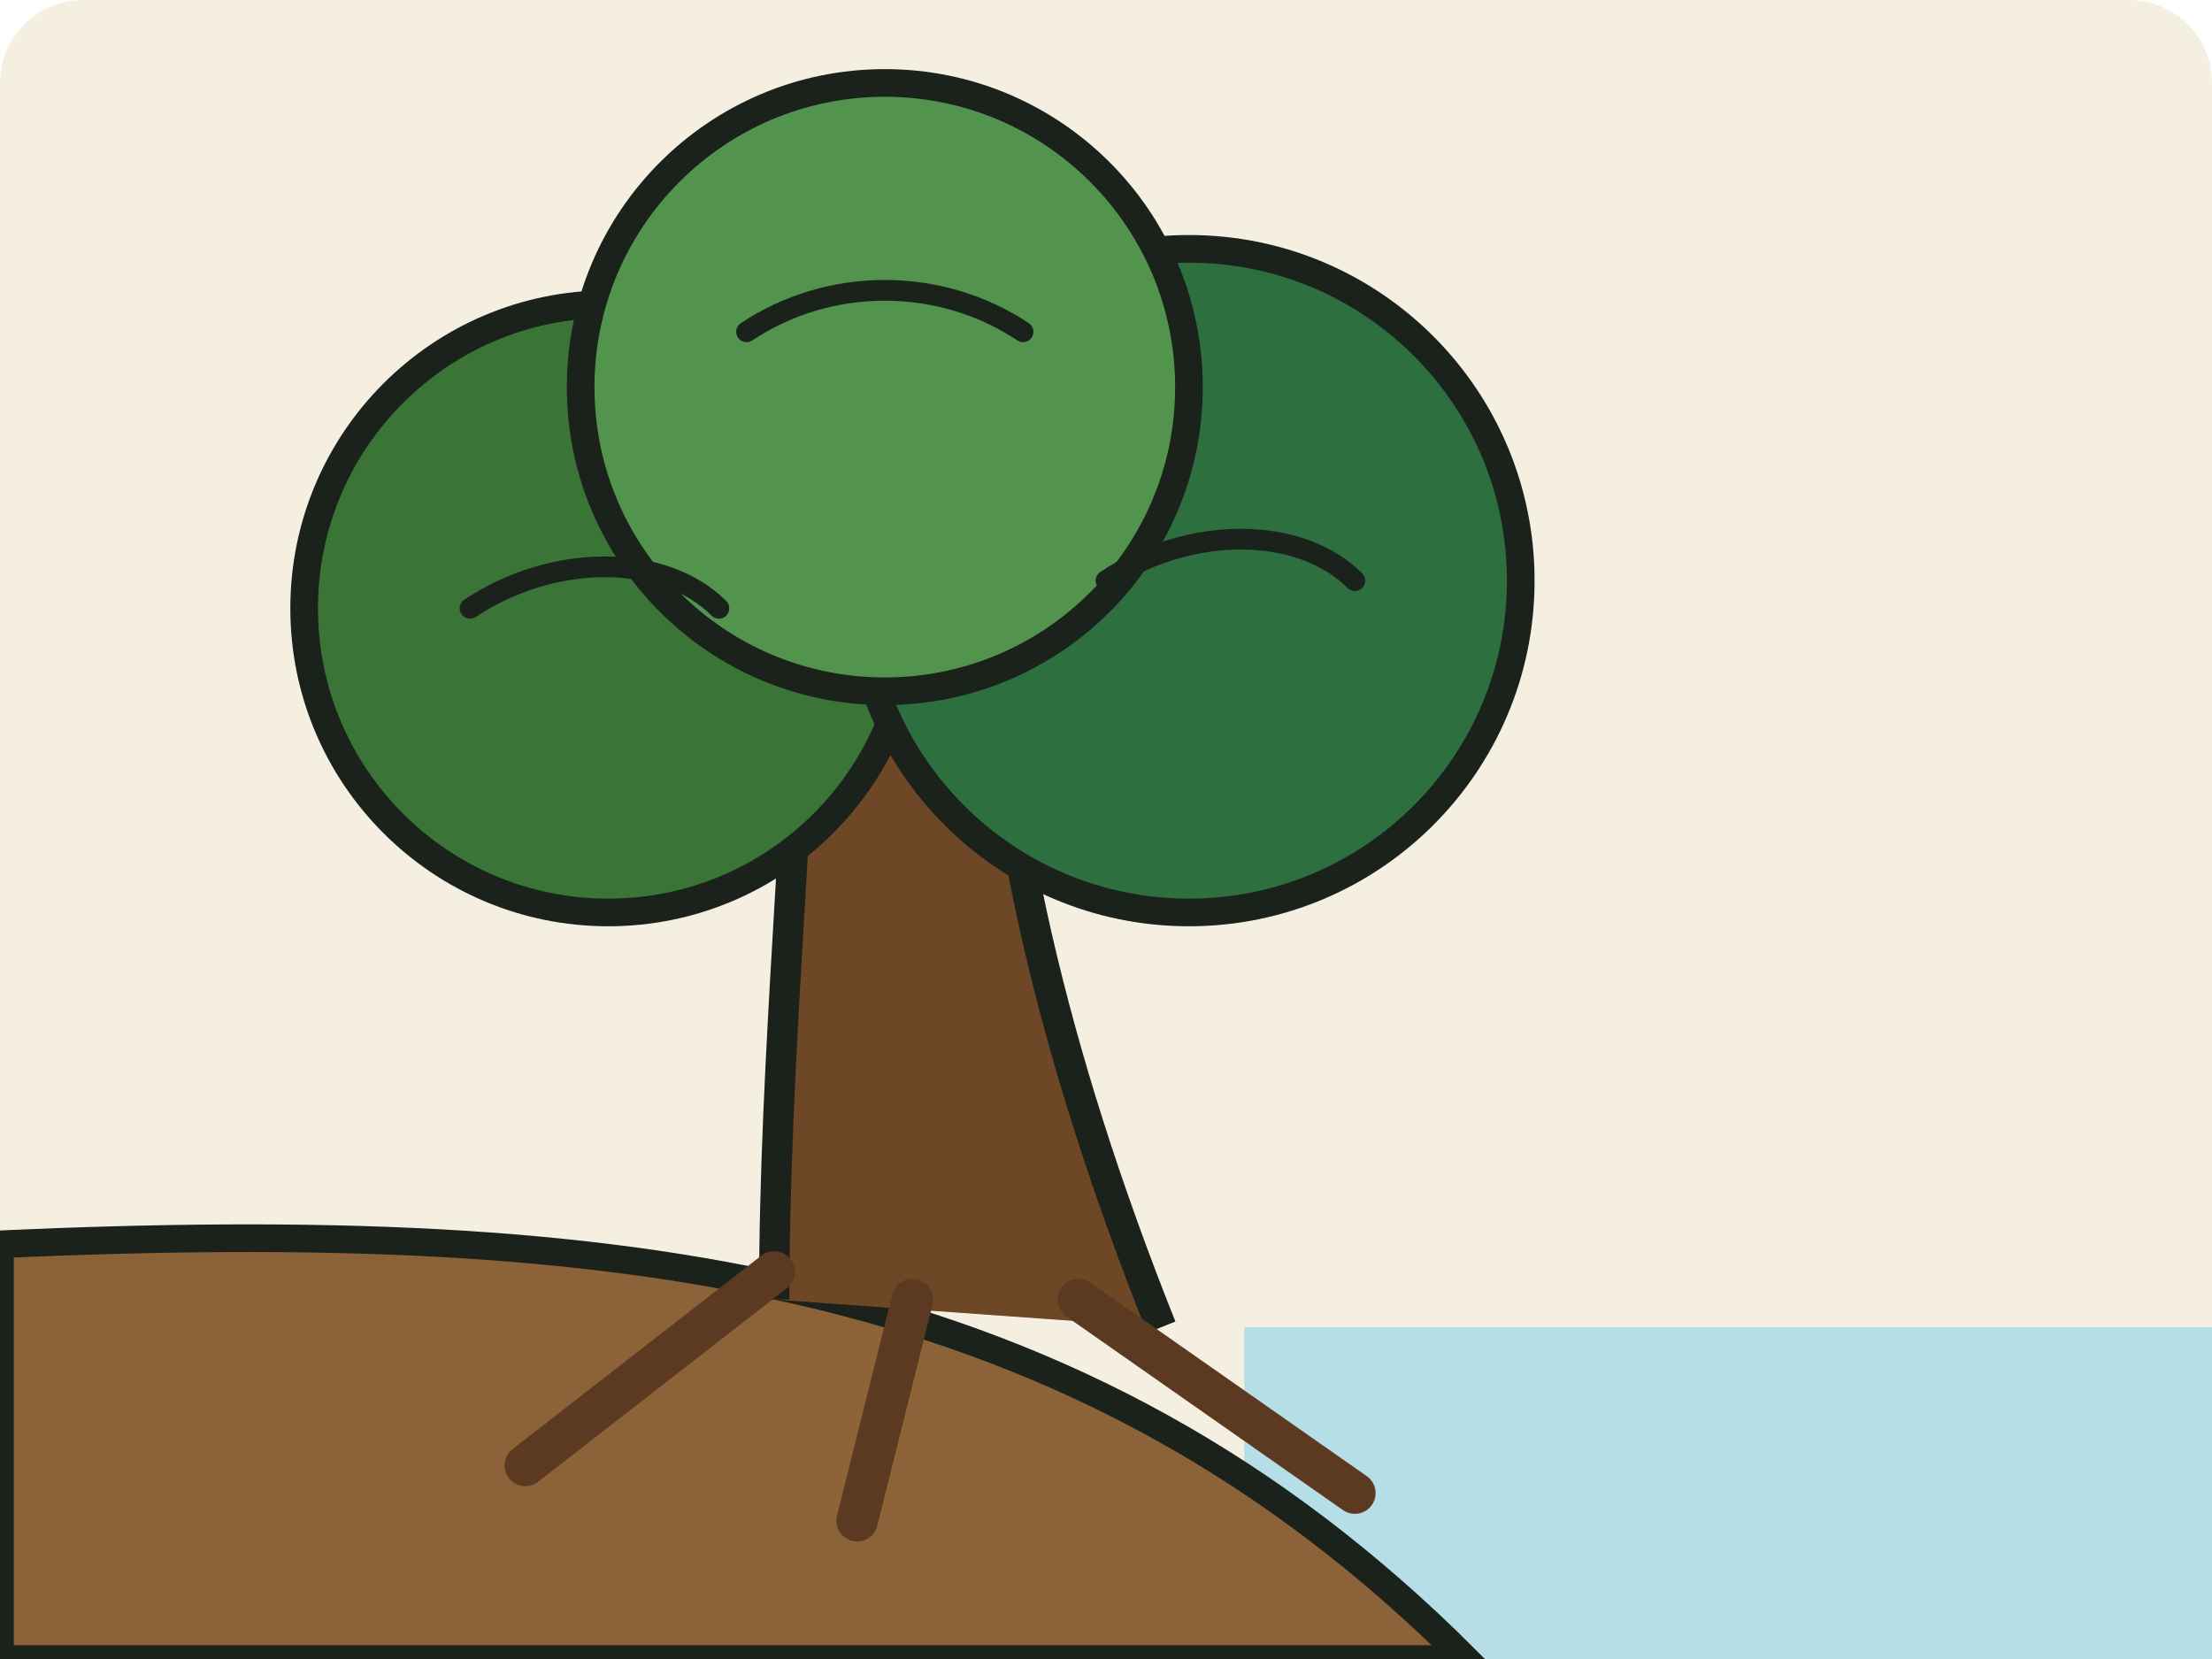
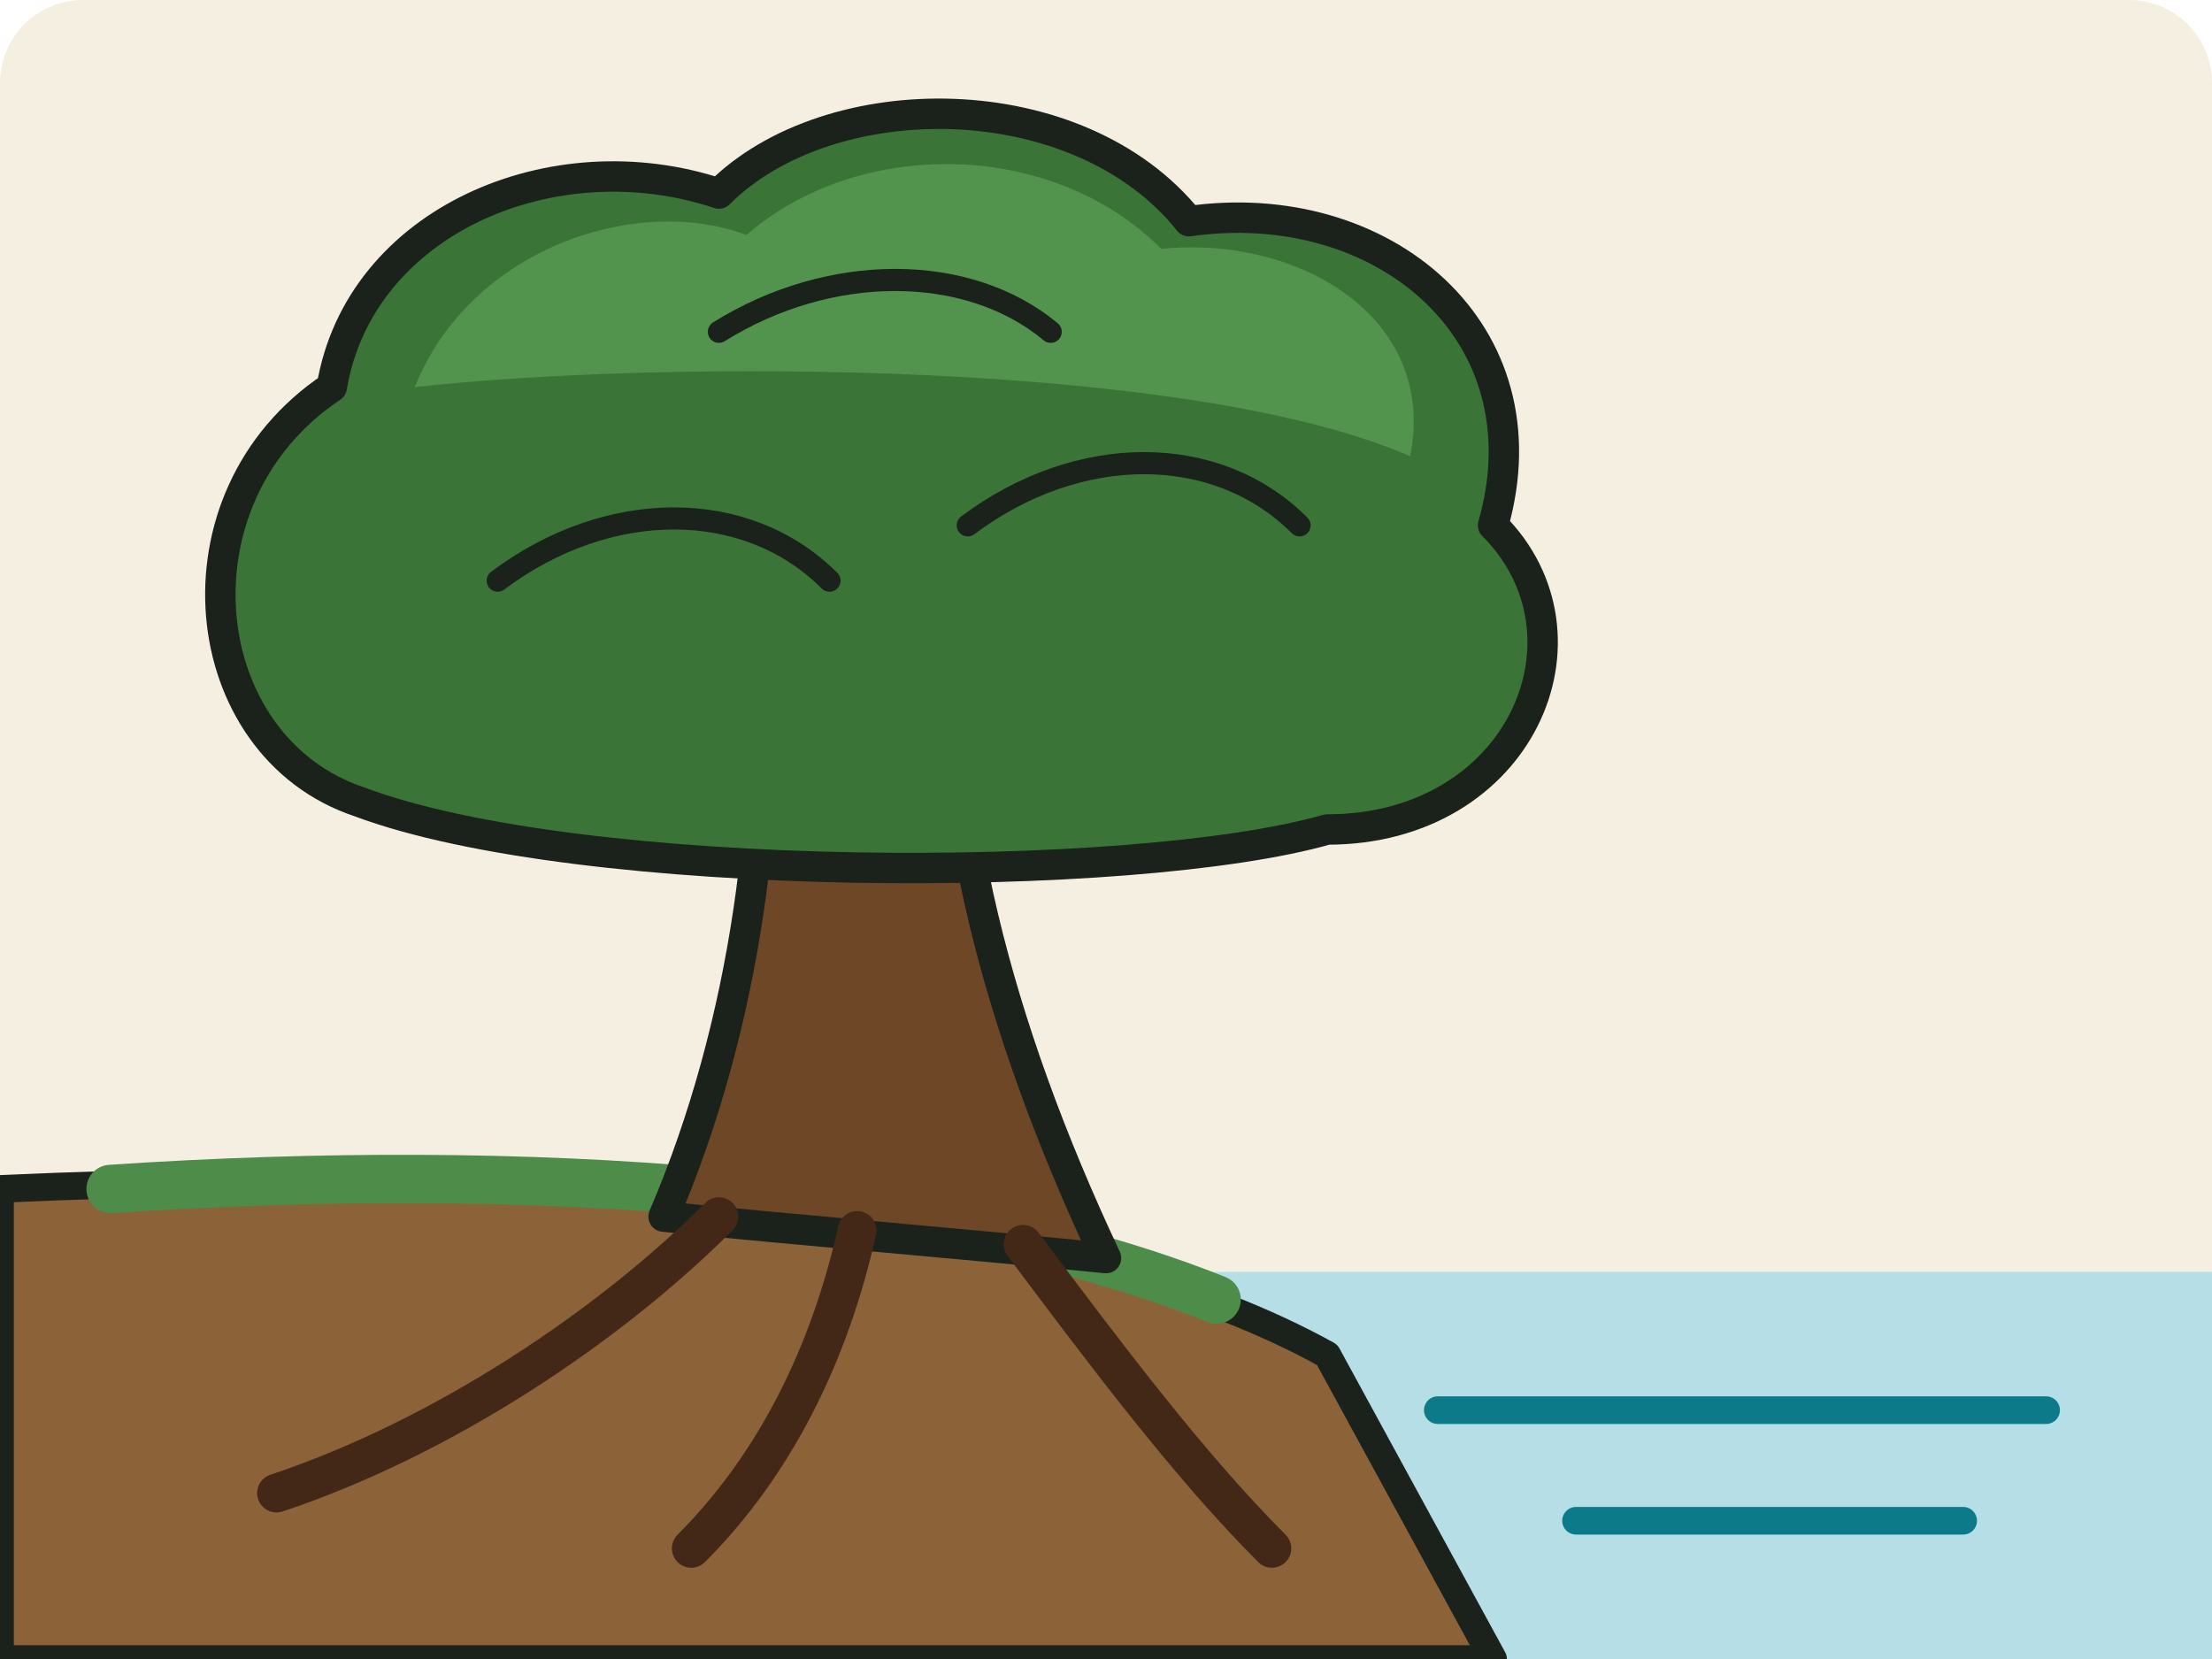
<svg xmlns="http://www.w3.org/2000/svg" viewBox="0 0 160 120" fill="none">
  <rect width="160" height="120" rx="6" fill="#F5EFE2" />
-   <path d="M90 96H160V120H90V96Z" fill="#B5DEE6" />
-   <path d="M0 90C45 88 78 92 106 120H0V90Z" fill="#8C6239" stroke="#1B221B" stroke-width="2" />
-   <path d="M56 94C56 76 58 58 58 44H72C72 58 76 76 84 96" fill="#6E4726" stroke="#1B221B" stroke-width="2.2" />
-   <path d="M56 92L38 106M66 94L62 110M78 94L98 108" stroke="#5C3A21" stroke-width="3" stroke-linecap="round" />
-   <circle cx="44" cy="44" r="22" fill="#3A7537" stroke="#1B221B" stroke-width="2" />
-   <circle cx="86" cy="42" r="24" fill="#2E6F40" stroke="#1B221B" stroke-width="2" />
-   <circle cx="64" cy="28" r="22" fill="#52944E" stroke="#1B221B" stroke-width="2" />
-   <path d="M54 24C60 20 68 20 74 24M34 44C40 40 48 40 52 44M80 42C86 38 94 38 98 42" stroke="#1B221B" stroke-width="1.5" stroke-linecap="round" />
+   <path d="M84 92H160V120H84V92Z" fill="#B5DEE6" />
+   <path d="M104 102H148M114 110H142" stroke="#0D7A8A" stroke-width="2" stroke-linecap="round" />
+   <path d="M0 86C44 84 78 88 96 98L108 120H0V86Z" fill="#8C6239" stroke="#1B221B" stroke-width="2" stroke-linejoin="round" />
+   <path d="M8 86C38 84 68 86 88 94" stroke="#4E8C4A" stroke-width="3.5" stroke-linecap="round" />
+   <path d="M48 88C54 74 56 58 55 44H69C68 58 72 74 80 91C70 90 58 89 48 88Z" fill="#6E4726" stroke="#1B221B" stroke-width="2.2" stroke-linejoin="round" />
+   <path d="M52 88C44 96 32 104 20 108M62 89C60 98 56 106 50 112M74 90C80 98 86 106 92 112" stroke="#432818" stroke-width="2.8" stroke-linecap="round" />
+   <path d="M26 58C14 54 12 36 24 28C26 16 40 10 52 14C60 6 78 6 86 16C100 14 112 24 108 38C116 46 110 60 96 60C82 64 42 64 26 58Z" fill="#3A7537" stroke="#1B221B" stroke-width="2.2" stroke-linejoin="round" />
+   <path d="M30 28C34 18 46 14 54 17C62 10 76 10 84 18C94 17 104 23 102 33C86 26 48 26 30 28Z" fill="#52944E" />
+   <path d="M36 42C44 36 54 36 60 42M70 38C78 32 88 32 94 38M52 24C60 19 70 19 76 24" stroke="#1B221B" stroke-width="1.6" stroke-linecap="round" />
</svg>
